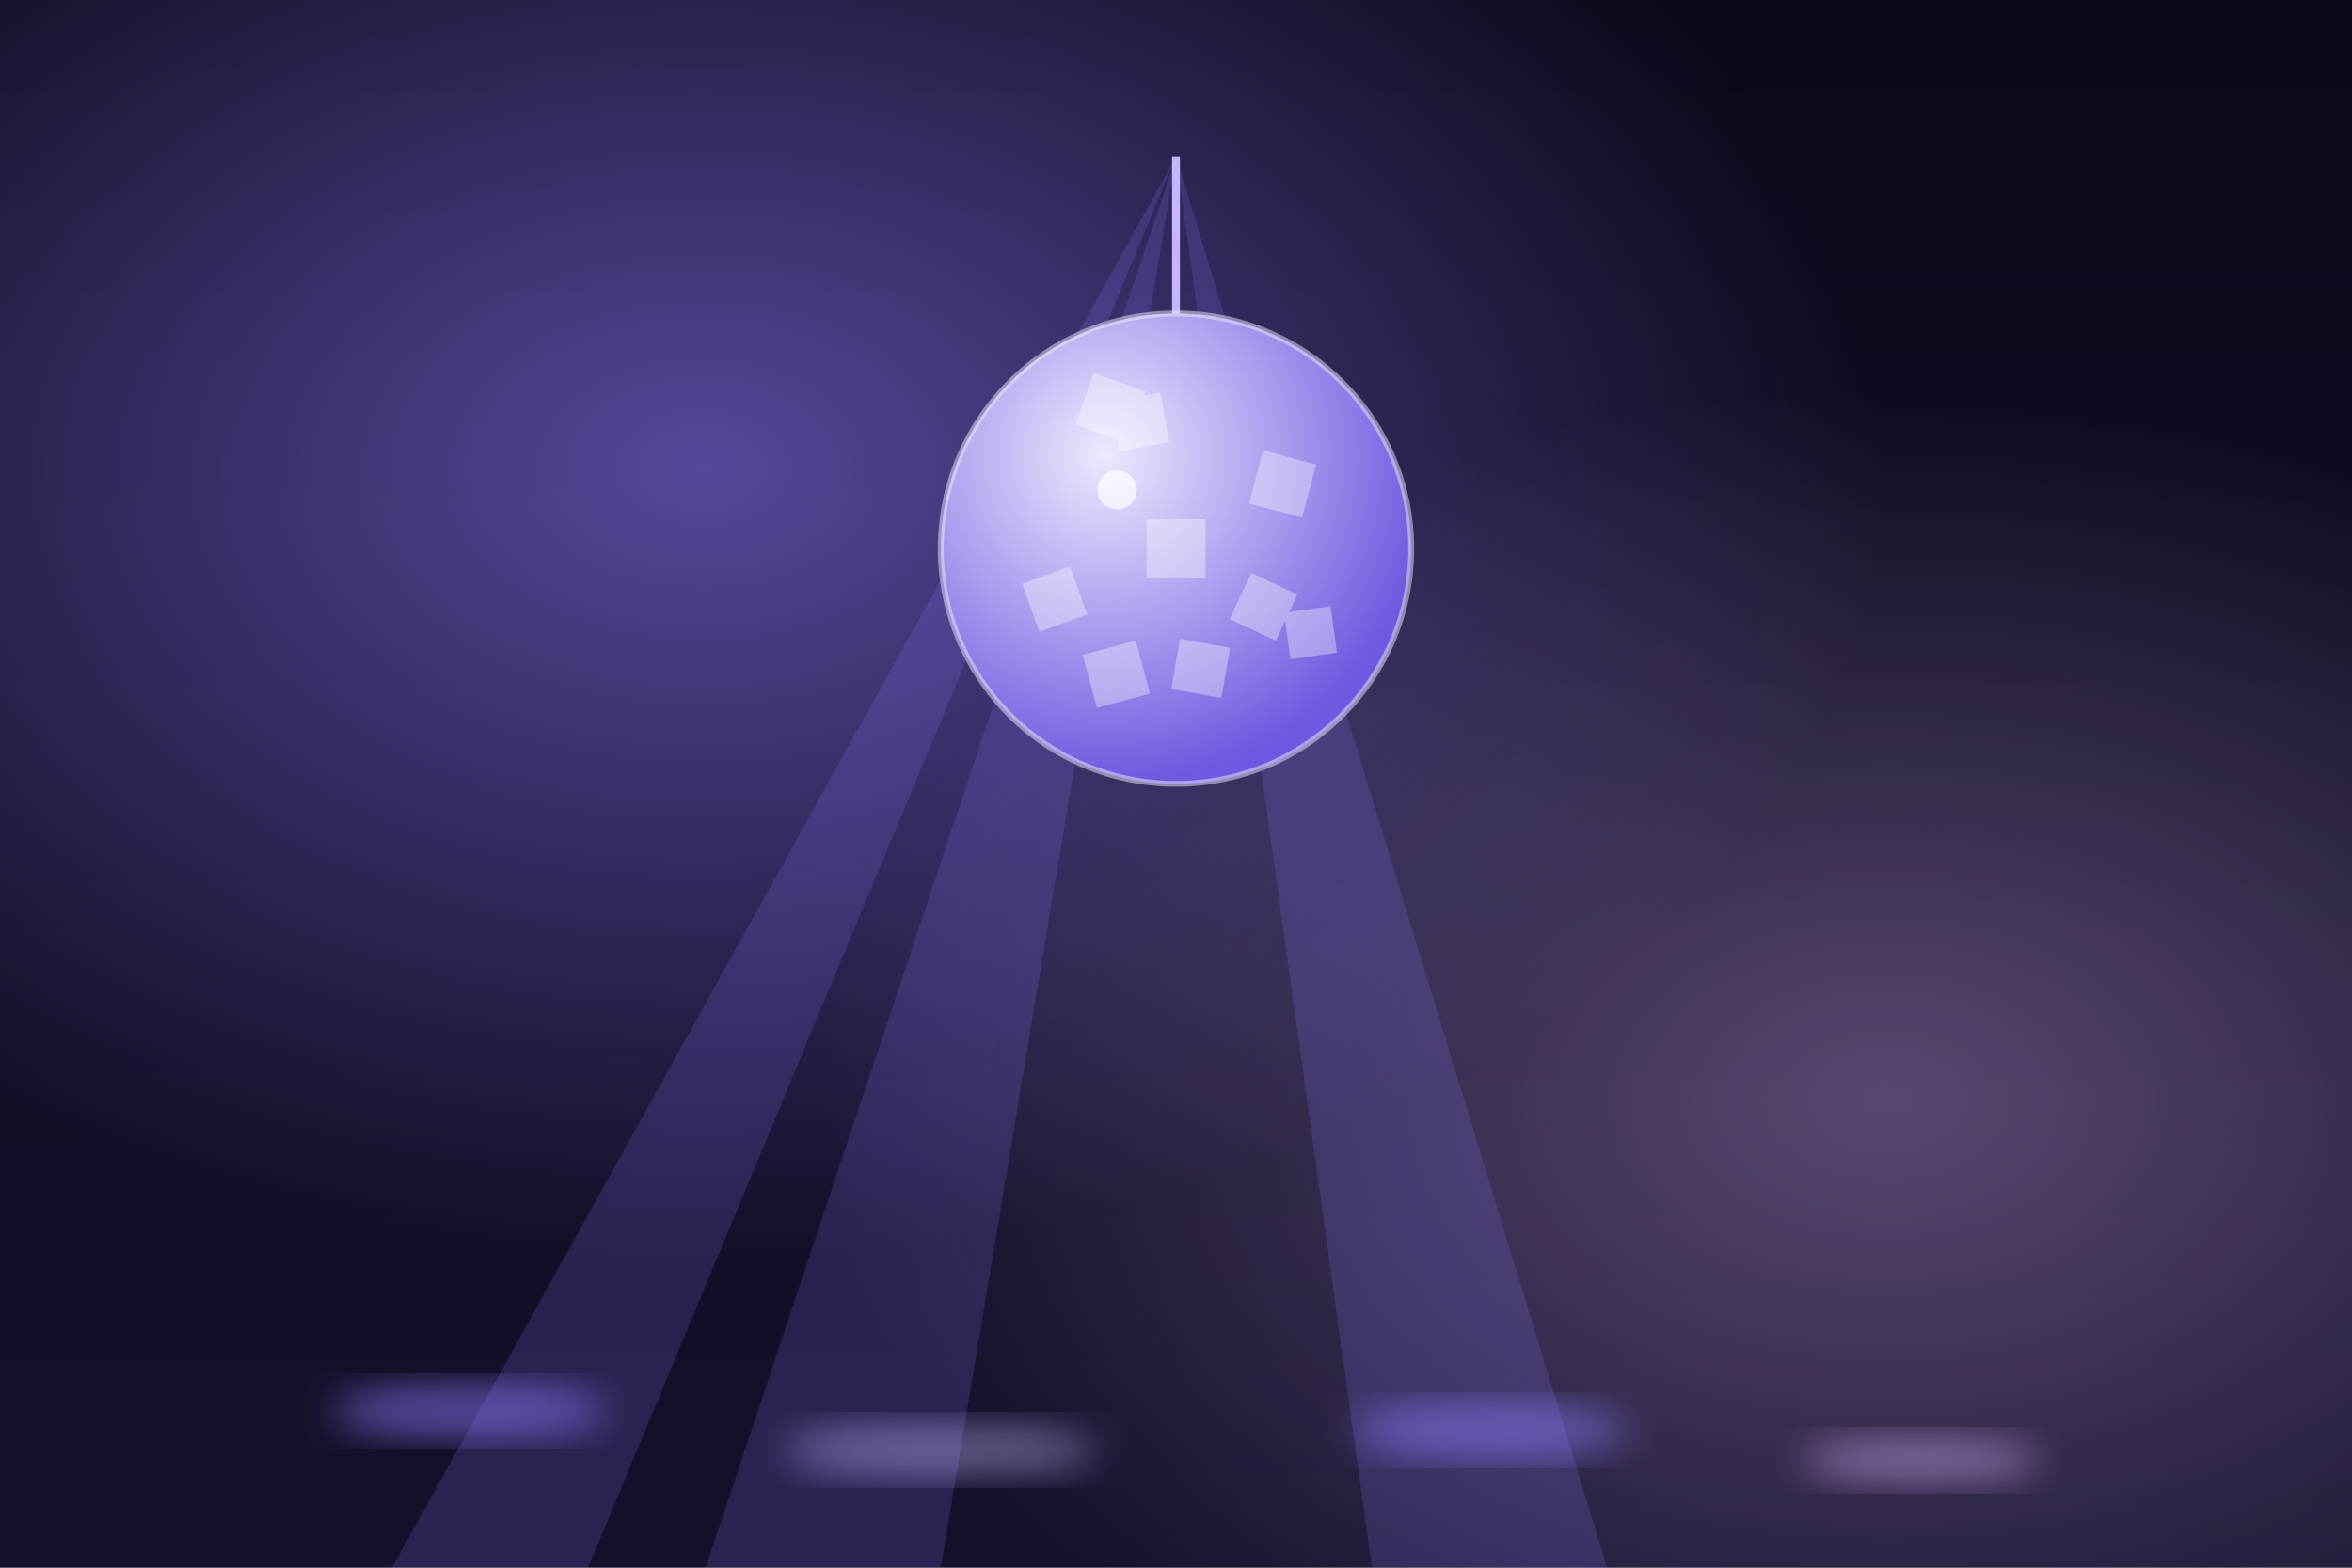
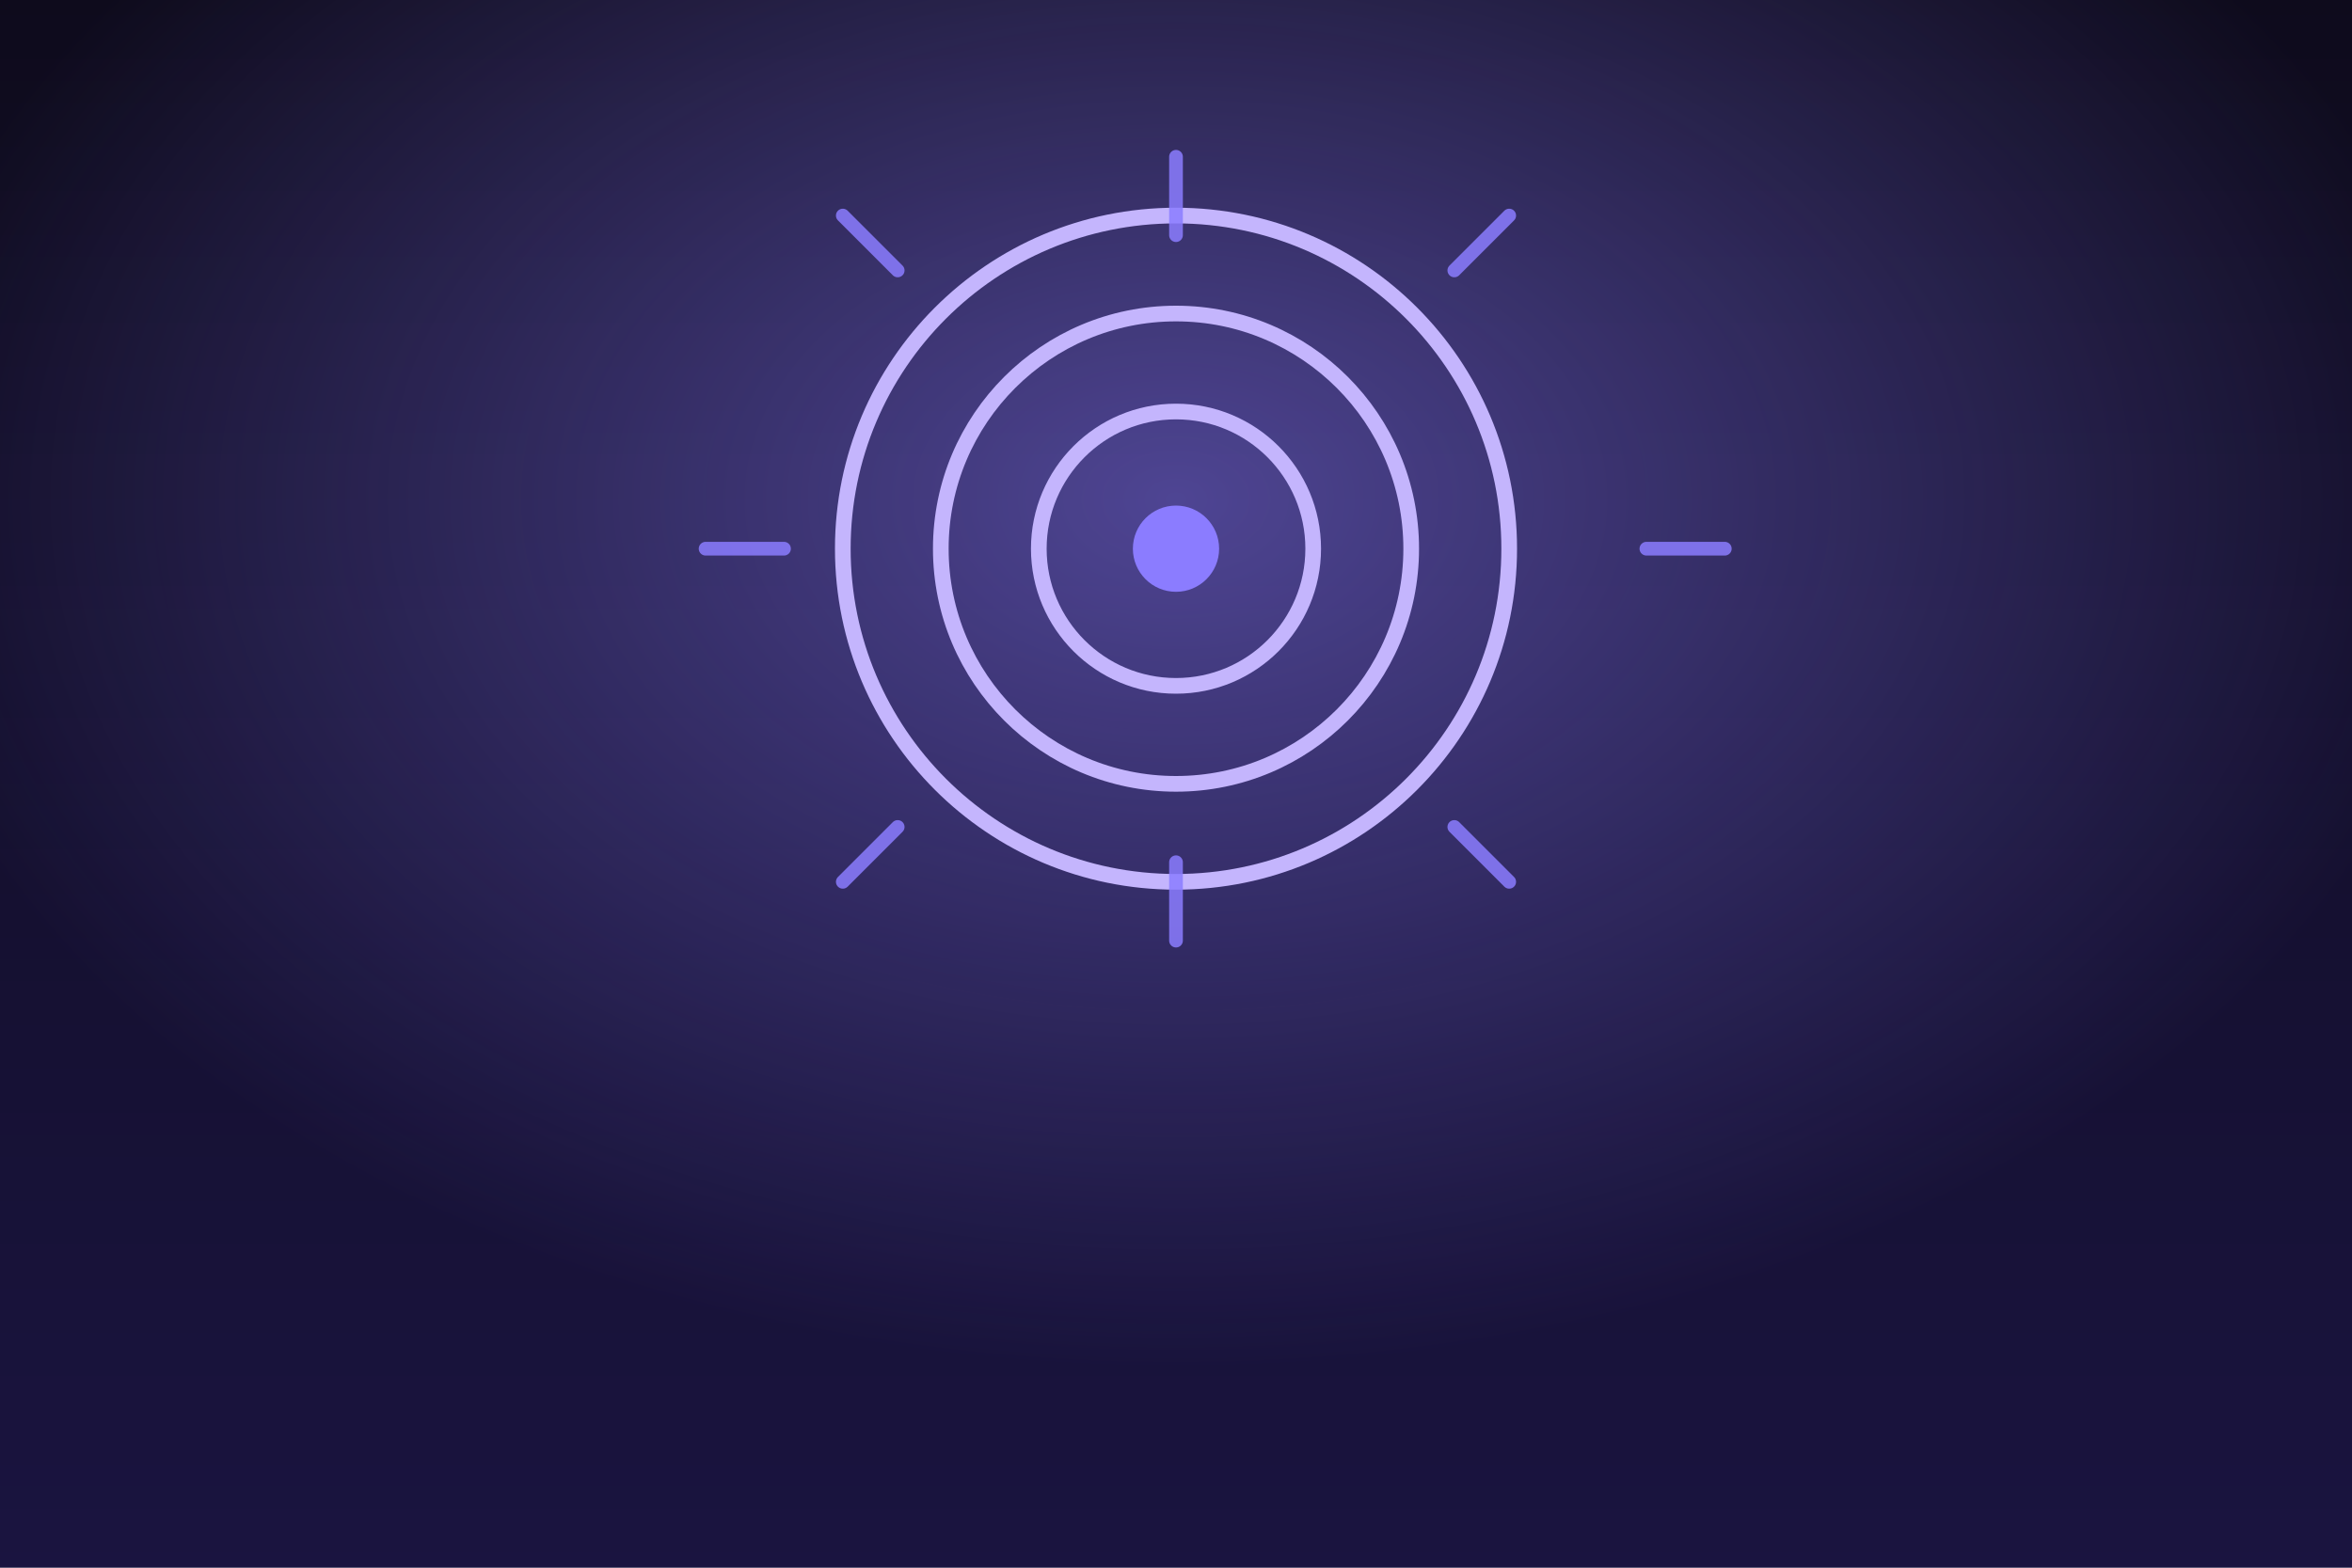
<svg xmlns="http://www.w3.org/2000/svg" width="1200" height="800" viewBox="0 0 1200 800" role="img" aria-label="Club">
  <defs>
-     <linearGradient id="bg" x1="0" y1="0" x2="0" y2="1">
-       <stop offset="0" stop-color="#0b0818" />
-       <stop offset="1" stop-color="#16102c" />
+     <linearGradient id="club-bg" x1="0" y1="0" x2="0" y2="1">
+       <stop offset="0" stop-color="#0e0b1c" />
+       <stop offset="1" stop-color="#1a1440" />
    </linearGradient>
-     <radialGradient id="v" cx="30%" cy="30%" r="50%">
-       <stop offset="0" stop-color="#8B7CFF" stop-opacity=".55" />
+     <radialGradient id="club-glow" cx="50%" cy="32%" r="55%">
+       <stop offset="0" stop-color="#8B7CFF" stop-opacity=".5" />
      <stop offset="1" stop-color="#8B7CFF" stop-opacity="0" />
    </radialGradient>
-     <radialGradient id="p" cx="80%" cy="70%" r="45%">
-       <stop offset="0" stop-color="#D8B4FE" stop-opacity=".35" />
-       <stop offset="1" stop-color="#D8B4FE" stop-opacity="0" />
-     </radialGradient>
-     <radialGradient id="ball" cx="35%" cy="30%" r="70%">
-       <stop offset="0" stop-color="#EDE9FE" />
-       <stop offset="1" stop-color="#6D5AE0" />
-     </radialGradient>
-     <filter id="blur">
-       <feGaussianBlur stdDeviation="10" />
-     </filter>
  </defs>
-   <rect width="1200" height="800" fill="url(#bg)" />
-   <rect width="1200" height="800" fill="url(#v)" />
-   <rect width="1200" height="800" fill="url(#p)" />
-   <g fill="#8B7CFF" opacity=".18">
-     <polygon points="600,80 360,800 480,800" />
-     <polygon points="600,80 700,800 820,800" />
-     <polygon points="600,80 200,800 300,800" />
+   <rect width="1200" height="800" fill="url(#club-bg)" />
+   <rect width="1200" height="800" fill="url(#club-glow)" />
+   <g fill="none" stroke="#C4B5FD" stroke-width="8" stroke-linecap="round">
+     <circle cx="600" cy="280" r="170" />
+     <circle cx="600" cy="280" r="120" />
+     <circle cx="600" cy="280" r="70" />
  </g>
-   <g transform="translate(600 280)">
-     <line x1="0" y1="-200" x2="0" y2="-110" stroke="#C4B5FD" stroke-width="4" />
-     <circle cx="0" cy="0" r="120" fill="url(#ball)" />
-     <circle cx="0" cy="0" r="120" fill="none" stroke="#EDE9FE" stroke-width="3" opacity=".5" />
-     <g fill="#fff" opacity=".35">
-       <rect x="-70" y="-70" width="28" height="28" transform="rotate(20)" />
-       <rect x="-20" y="-80" width="26" height="26" transform="rotate(-10)" />
-       <rect x="30" y="-60" width="28" height="28" transform="rotate(15)" />
-       <rect x="-80" y="-10" width="26" height="26" transform="rotate(-20)" />
-       <rect x="-15" y="-15" width="30" height="30" />
-       <rect x="40" y="-5" width="26" height="26" transform="rotate(25)" />
-       <rect x="-60" y="40" width="28" height="28" transform="rotate(-15)" />
-       <rect x="10" y="45" width="26" height="26" transform="rotate(10)" />
-       <rect x="50" y="40" width="24" height="24" transform="rotate(-8)" />
-     </g>
-     <circle cx="-30" cy="-30" r="10" fill="#fff" opacity=".7" />
-   </g>
-   <g>
-     <ellipse cx="240" cy="720" rx="70" ry="16" fill="#8B7CFF" opacity=".5" filter="url(#blur)" />
-     <ellipse cx="480" cy="740" rx="80" ry="16" fill="#C4B5FD" opacity=".4" filter="url(#blur)" />
-     <ellipse cx="760" cy="730" rx="70" ry="16" fill="#8B7CFF" opacity=".5" filter="url(#blur)" />
-     <ellipse cx="980" cy="745" rx="60" ry="14" fill="#D8B4FE" opacity=".4" filter="url(#blur)" />
+   <circle cx="600" cy="280" r="22" fill="#8B7CFF" />
+   <g fill="none" stroke="#8B7CFF" stroke-width="7" stroke-linecap="round" opacity=".85">
+     <path d="M600 80 v40" />
+     <path d="M600 440 v40" />
+     <path d="M400 280 h-40" />
+     <path d="M840 280 h40" />
+     <path d="M458 138 l-28-28" />
+     <path d="M742 422 l28 28" />
+     <path d="M742 138 l28-28" />
+     <path d="M458 422 l-28 28" />
  </g>
</svg>
